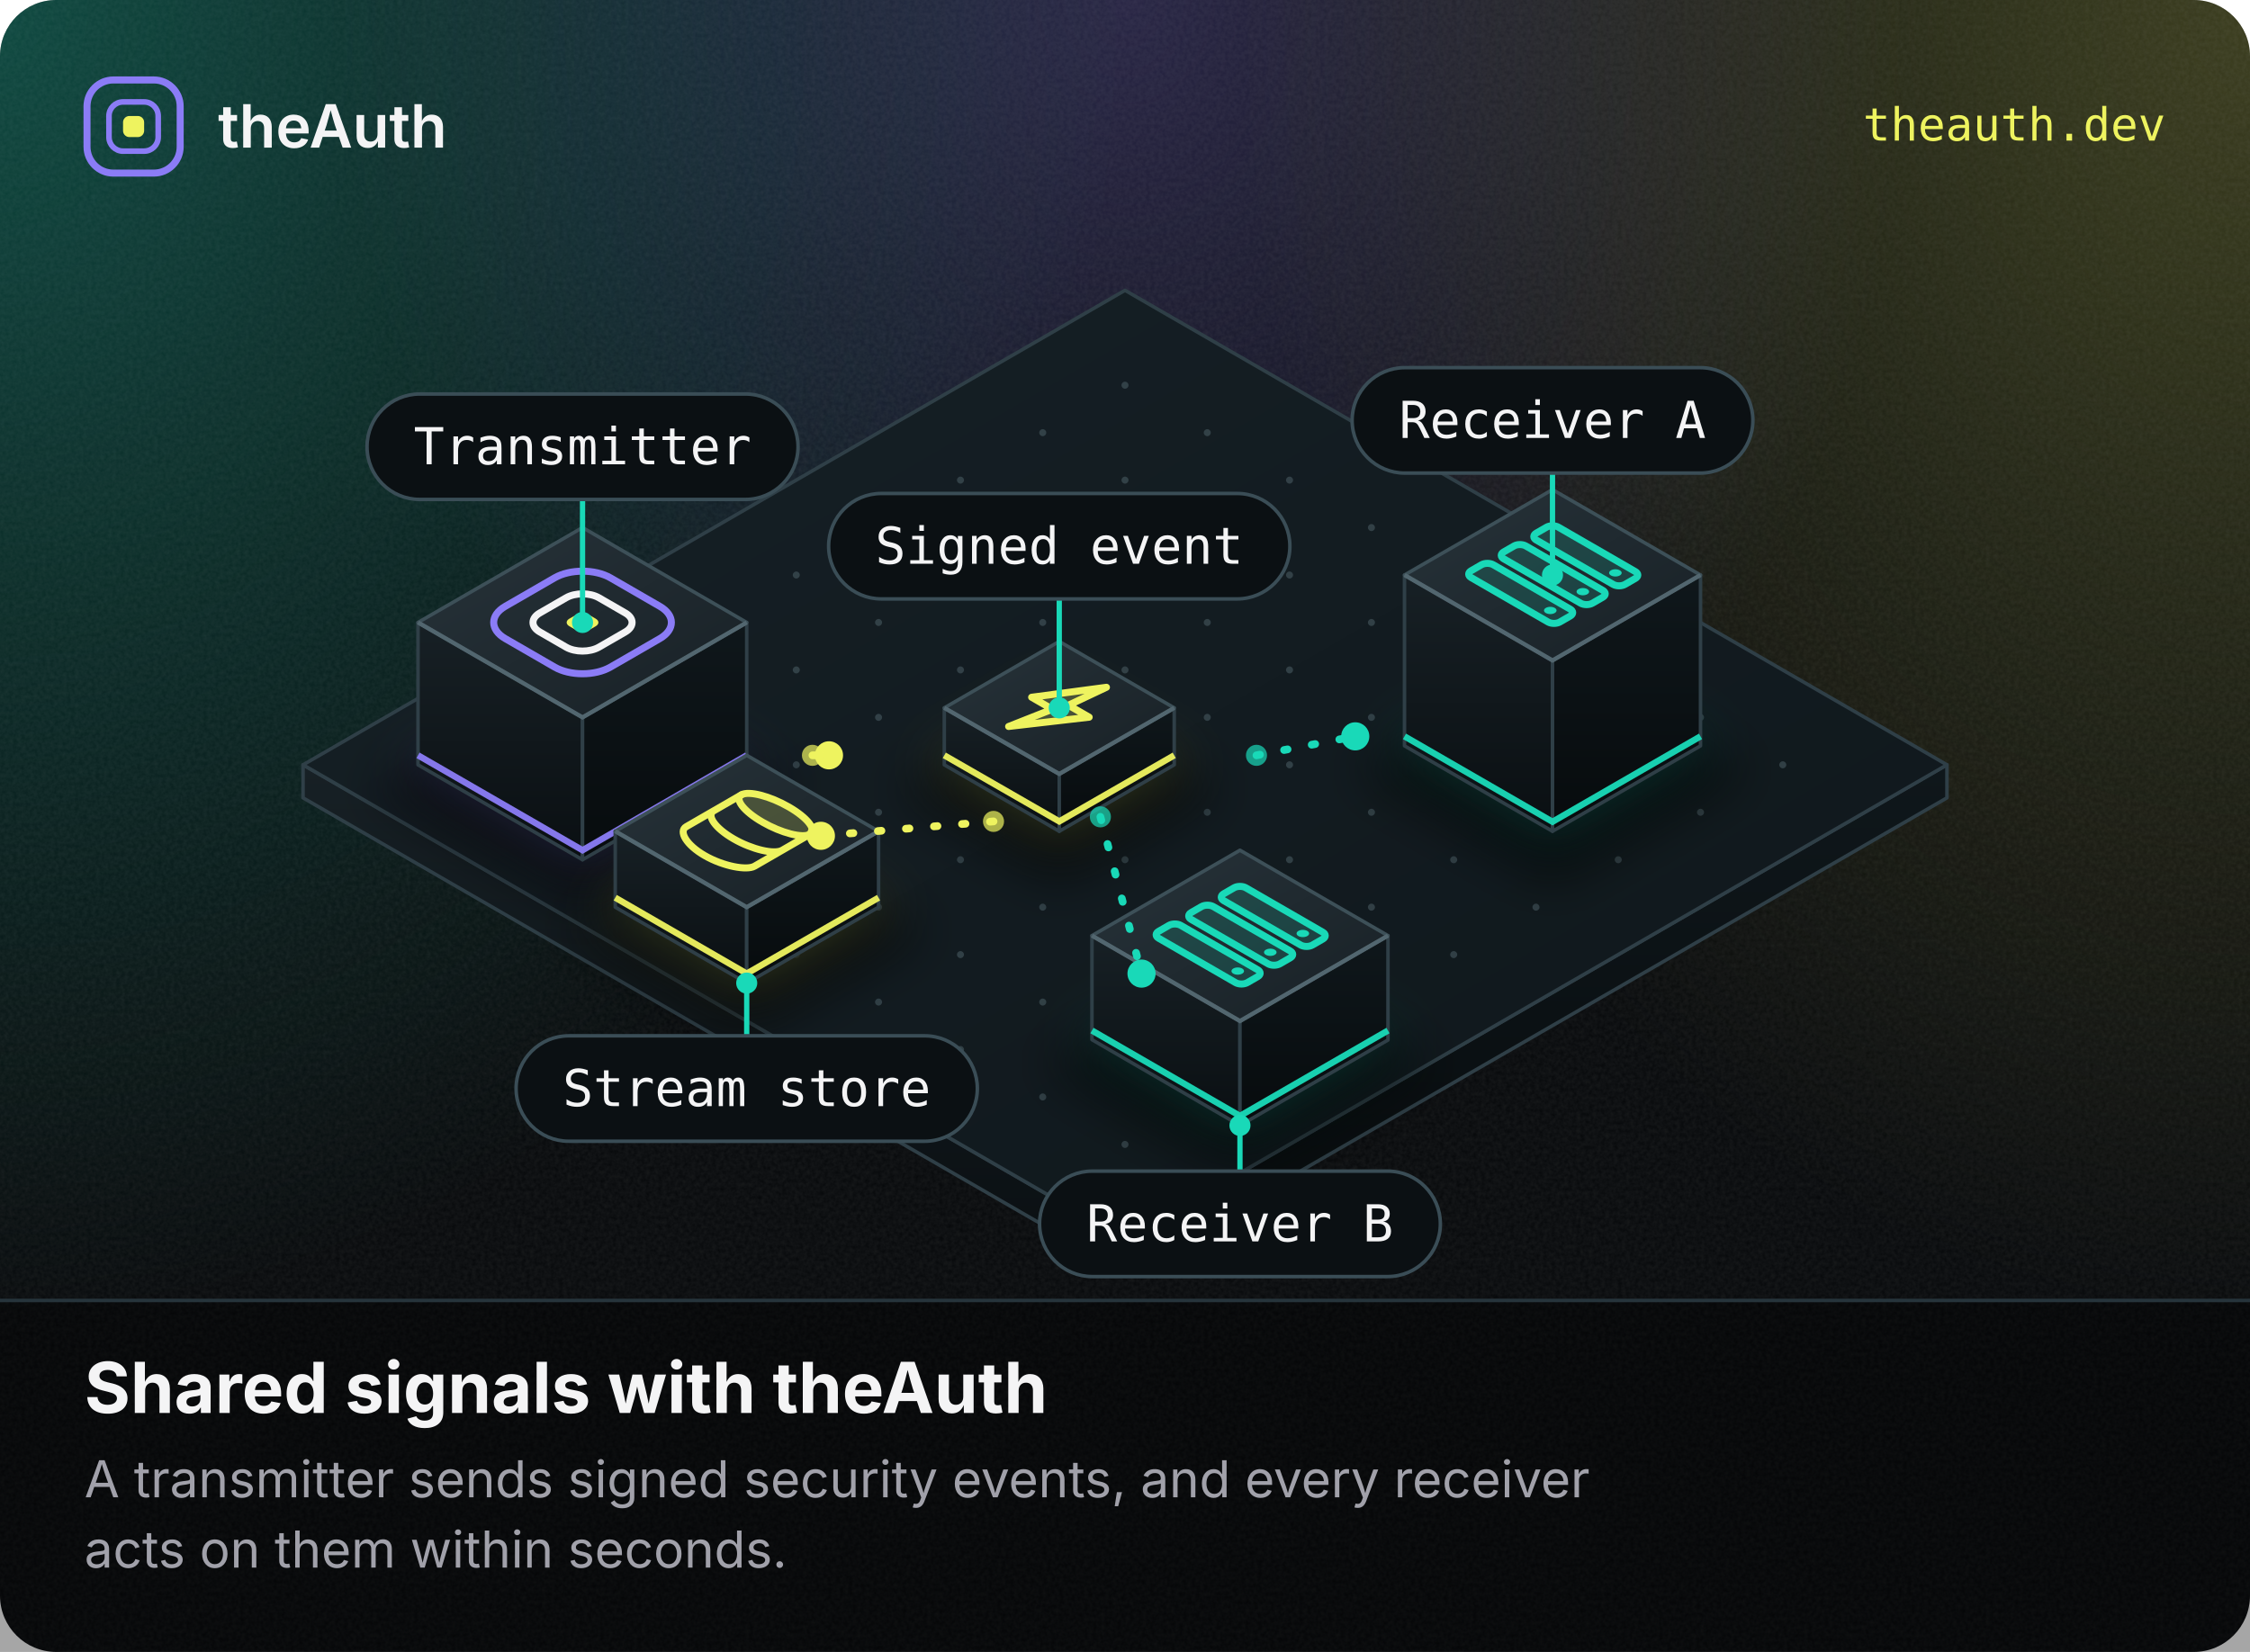
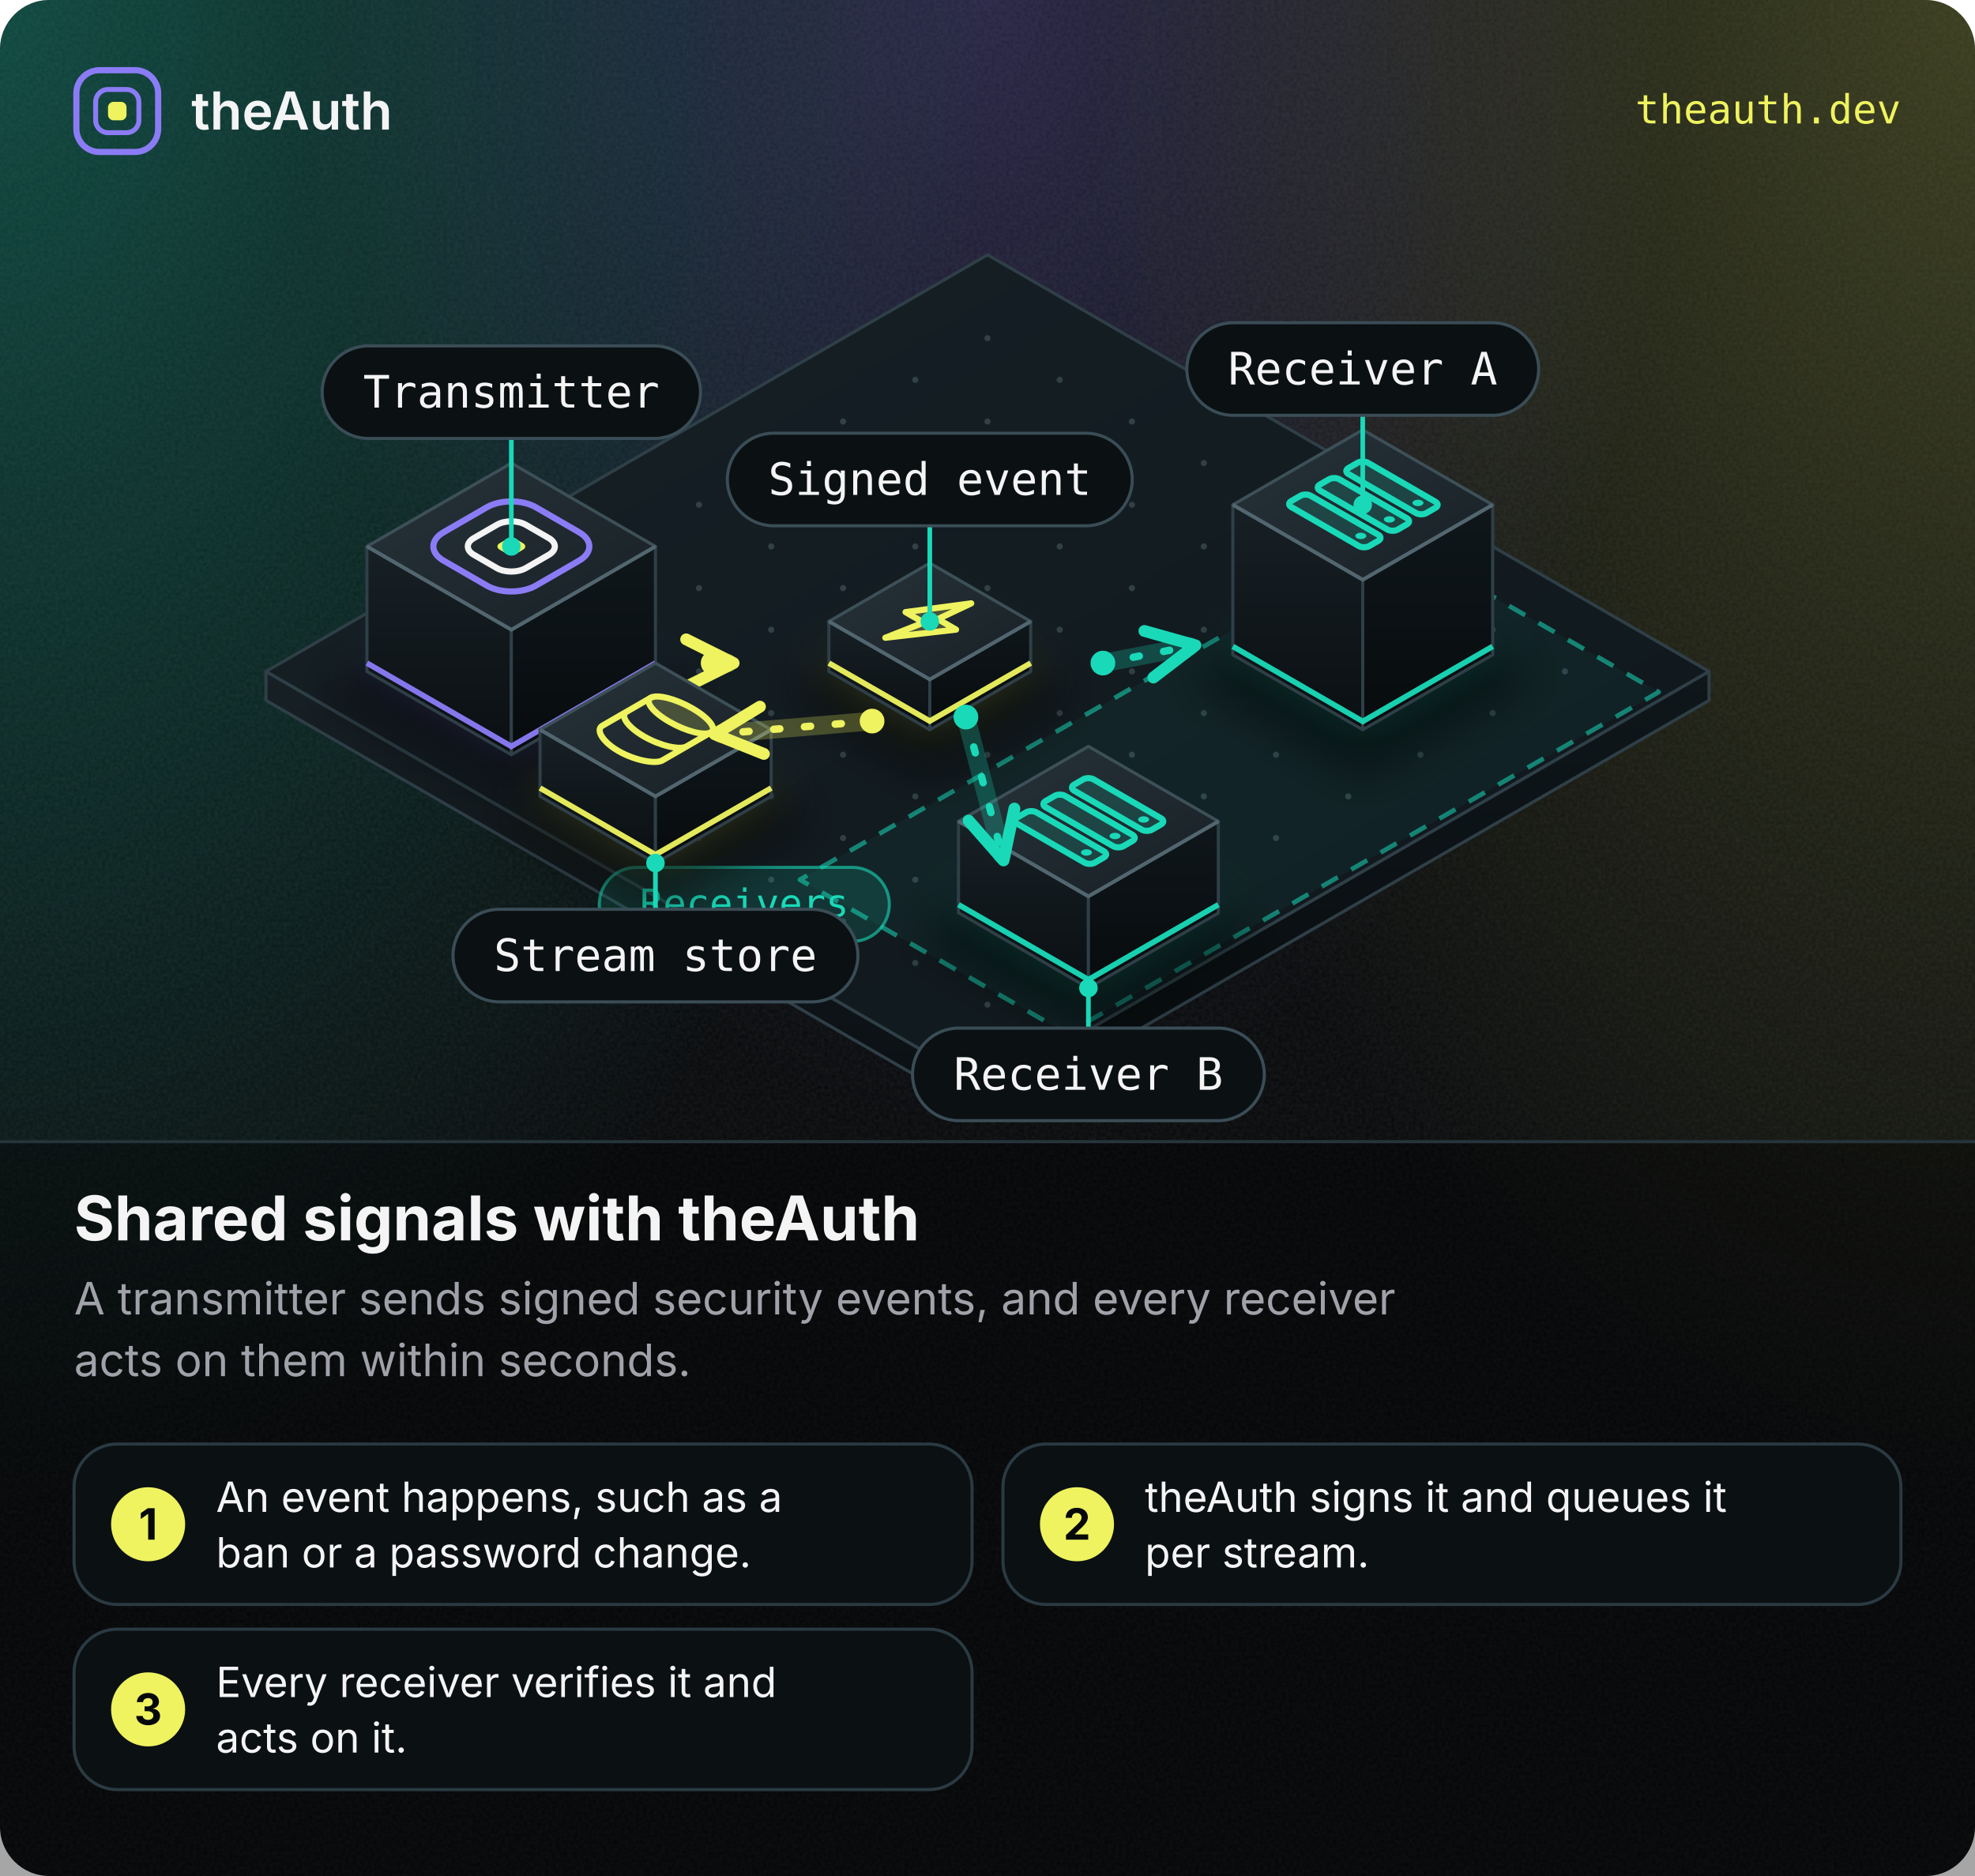
- <svg xmlns="http://www.w3.org/2000/svg" viewBox="0 0 640 470" preserveAspectRatio="xMidYMid meet" role="img" aria-labelledby="t d" font-family="Inter,ui-sans-serif,system-ui,-apple-system,Segoe UI,Roboto,sans-serif">
+ <svg xmlns="http://www.w3.org/2000/svg" viewBox="0 0 640 608" preserveAspectRatio="xMidYMid meet" role="img" aria-labelledby="t d" font-family="Inter,ui-sans-serif,system-ui,-apple-system,Segoe UI,Roboto,sans-serif">
  <defs>
-     <radialGradient id="g1" cx="0" cy="0" r="1" gradientUnits="userSpaceOnUse" gradientTransform="translate(0 0) scale(320 376)">
+     <radialGradient id="g1" cx="0" cy="0" r="1" gradientUnits="userSpaceOnUse" gradientTransform="translate(0 0) scale(320 486.4)">
      <stop stop-color="#19d9b8" stop-opacity=".30" />
      <stop offset="1" stop-color="#19d9b8" stop-opacity="0" />
    </radialGradient>
-     <radialGradient id="g2" cx="0" cy="0" r="1" gradientUnits="userSpaceOnUse" gradientTransform="translate(320 0) scale(224 282)">
+     <radialGradient id="g2" cx="0" cy="0" r="1" gradientUnits="userSpaceOnUse" gradientTransform="translate(320 0) scale(224 364.8)">
      <stop stop-color="#8b7cf6" stop-opacity=".24" />
      <stop offset="1" stop-color="#8b7cf6" stop-opacity="0" />
    </radialGradient>
-     <radialGradient id="g3" cx="0" cy="0" r="1" gradientUnits="userSpaceOnUse" gradientTransform="translate(640 0) scale(288 376)">
+     <radialGradient id="g3" cx="0" cy="0" r="1" gradientUnits="userSpaceOnUse" gradientTransform="translate(640 0) scale(288 486.4)">
      <stop stop-color="#eef35f" stop-opacity=".22" />
      <stop offset="1" stop-color="#eef35f" stop-opacity="0" />
    </radialGradient>
    <linearGradient id="tf" x1="0" y1="0" x2="1" y2="1">
      <stop stop-color="#27333a" />
      <stop offset="1" stop-color="#182025" />
    </linearGradient>
    <linearGradient id="lf" x1="0" y1="0" x2="0" y2="1">
      <stop stop-color="#172025" />
      <stop offset="1" stop-color="#0a0f12" />
    </linearGradient>
    <linearGradient id="rf" x1="0" y1="0" x2="0" y2="1">
      <stop stop-color="#0f171b" />
      <stop offset="1" stop-color="#070b0d" />
    </linearGradient>
    <linearGradient id="pf" x1="0" y1="0" x2="1" y2="1">
      <stop stop-color="#162026" />
      <stop offset="1" stop-color="#0f171b" />
    </linearGradient>
+     <marker id="mt" viewBox="0 0 10 10" refX="8" refY="5" markerWidth="8" markerHeight="8" orient="auto-start-reverse">
+       <path d="M1 1L9 5L1 9" fill="none" stroke="#19d9b8" stroke-width="2" stroke-linecap="round" stroke-linejoin="round" />
+     </marker>
+     <marker id="ml" viewBox="0 0 10 10" refX="8" refY="5" markerWidth="8" markerHeight="8" orient="auto-start-reverse">
+       <path d="M1 1L9 5L1 9" fill="none" stroke="#eef35f" stroke-width="2" stroke-linecap="round" stroke-linejoin="round" />
+     </marker>
+     <marker id="mp" viewBox="0 0 10 10" refX="8" refY="5" markerWidth="8" markerHeight="8" orient="auto-start-reverse">
+       <path d="M1 1L9 5L1 9" fill="none" stroke="#8b7cf6" stroke-width="2" stroke-linecap="round" stroke-linejoin="round" />
+     </marker>
+     <marker id="mr" viewBox="0 0 10 10" refX="8" refY="5" markerWidth="8" markerHeight="8" orient="auto-start-reverse">
+       <path d="M1 1L9 5L1 9" fill="none" stroke="#f87171" stroke-width="2" stroke-linecap="round" stroke-linejoin="round" />
+     </marker>
+     <style>.flow{animation:flow 1.8s linear infinite}@keyframes flow{to{stroke-dashoffset:-20}}@media (prefers-reduced-motion:reduce){.flow{animation:none}}</style>
    <filter id="bl" x="-30%" y="-30%" width="160%" height="160%">
      <feGaussianBlur stdDeviation="7" />
    </filter>
    <filter id="n" x="0" y="0" width="100%" height="100%">
      <feTurbulence type="fractalNoise" baseFrequency=".85" numOctaves="2" seed="11" stitchTiles="stitch" />
      <feColorMatrix values="0 0 0 0 1  0 0 0 0 1  0 0 0 0 1  0 0 0 .7 0" />
    </filter>
  </defs>
-   <rect width="640" height="470" rx="16" fill="#06080a" />
-   <rect width="640" height="470" rx="16" fill="url(#g1)" />
-   <rect width="640" height="470" rx="16" fill="url(#g2)" />
-   <rect width="640" height="470" rx="16" fill="url(#g3)" />
-   <rect width="640" height="470" rx="16" filter="url(#n)" opacity=".10" />
+   <rect width="640" height="608" rx="16" fill="#06080a" />
+   <rect width="640" height="608" rx="16" fill="url(#g1)" />
+   <rect width="640" height="608" rx="16" fill="url(#g2)" />
+   <rect width="640" height="608" rx="16" fill="url(#g3)" />
+   <rect width="640" height="608" rx="16" filter="url(#n)" opacity=".10" />
  <polygon points="86.2,227 320,362 320,352.6 86.2,217.6" fill="url(#lf)" stroke="#2f3f47" stroke-width="1" stroke-linejoin="round" />
  <polygon points="553.8,227 320,362 320,352.6 553.8,217.6" fill="url(#rf)" stroke="#2f3f47" stroke-width="1" stroke-linejoin="round" />
  <polygon points="320,82.6 553.8,217.6 320,352.6 86.2,217.6" fill="url(#pf)" stroke="#2f3f47" stroke-width="1" stroke-linejoin="round" />
  <circle cx="320" cy="109.6" r="1" fill="#46585f" opacity=".6" />
  <circle cx="296.6" cy="123.1" r="1" fill="#46585f" opacity=".6" />
  <circle cx="273.2" cy="136.6" r="1" fill="#46585f" opacity=".6" />
  <circle cx="249.9" cy="150.1" r="1" fill="#46585f" opacity=".6" />
  <circle cx="226.5" cy="163.6" r="1" fill="#46585f" opacity=".6" />
  <circle cx="203.1" cy="177.1" r="1" fill="#46585f" opacity=".6" />
  <circle cx="179.7" cy="190.6" r="1" fill="#46585f" opacity=".6" />
  <circle cx="156.3" cy="204.1" r="1" fill="#46585f" opacity=".6" />
  <circle cx="132.9" cy="217.6" r="1" fill="#46585f" opacity=".6" />
  <circle cx="343.4" cy="123.1" r="1" fill="#46585f" opacity=".6" />
  <circle cx="320" cy="136.6" r="1" fill="#46585f" opacity=".6" />
  <circle cx="296.6" cy="150.1" r="1" fill="#46585f" opacity=".6" />
  <circle cx="273.2" cy="163.6" r="1" fill="#46585f" opacity=".6" />
  <circle cx="249.9" cy="177.1" r="1" fill="#46585f" opacity=".6" />
  <circle cx="226.5" cy="190.6" r="1" fill="#46585f" opacity=".6" />
  <circle cx="203.1" cy="204.1" r="1" fill="#46585f" opacity=".6" />
  <circle cx="179.7" cy="217.6" r="1" fill="#46585f" opacity=".6" />
  <circle cx="156.3" cy="231.1" r="1" fill="#46585f" opacity=".6" />
  <circle cx="366.8" cy="136.6" r="1" fill="#46585f" opacity=".6" />
  <circle cx="343.4" cy="150.1" r="1" fill="#46585f" opacity=".6" />
  <circle cx="320" cy="163.6" r="1" fill="#46585f" opacity=".6" />
  <circle cx="296.6" cy="177.1" r="1" fill="#46585f" opacity=".6" />
  <circle cx="273.2" cy="190.6" r="1" fill="#46585f" opacity=".6" />
  <circle cx="249.9" cy="204.1" r="1" fill="#46585f" opacity=".6" />
  <circle cx="226.5" cy="217.6" r="1" fill="#46585f" opacity=".6" />
  <circle cx="203.1" cy="231.1" r="1" fill="#46585f" opacity=".6" />
  <circle cx="179.7" cy="244.6" r="1" fill="#46585f" opacity=".6" />
  <circle cx="390.1" cy="150.1" r="1" fill="#46585f" opacity=".6" />
  <circle cx="366.8" cy="163.6" r="1" fill="#46585f" opacity=".6" />
  <circle cx="343.4" cy="177.1" r="1" fill="#46585f" opacity=".6" />
  <circle cx="320" cy="190.6" r="1" fill="#46585f" opacity=".6" />
  <circle cx="296.6" cy="204.1" r="1" fill="#46585f" opacity=".6" />
  <circle cx="273.2" cy="217.6" r="1" fill="#46585f" opacity=".6" />
  <circle cx="249.9" cy="231.1" r="1" fill="#46585f" opacity=".6" />
  <circle cx="226.5" cy="244.6" r="1" fill="#46585f" opacity=".6" />
  <circle cx="203.1" cy="258.1" r="1" fill="#46585f" opacity=".6" />
  <circle cx="413.5" cy="163.6" r="1" fill="#46585f" opacity=".6" />
  <circle cx="390.1" cy="177.1" r="1" fill="#46585f" opacity=".6" />
  <circle cx="366.8" cy="190.6" r="1" fill="#46585f" opacity=".6" />
  <circle cx="343.4" cy="204.1" r="1" fill="#46585f" opacity=".6" />
  <circle cx="320" cy="217.6" r="1" fill="#46585f" opacity=".6" />
  <circle cx="296.6" cy="231.1" r="1" fill="#46585f" opacity=".6" />
  <circle cx="273.2" cy="244.6" r="1" fill="#46585f" opacity=".6" />
  <circle cx="249.9" cy="258.1" r="1" fill="#46585f" opacity=".6" />
  <circle cx="226.5" cy="271.6" r="1" fill="#46585f" opacity=".6" />
  <circle cx="436.9" cy="177.1" r="1" fill="#46585f" opacity=".6" />
  <circle cx="413.5" cy="190.6" r="1" fill="#46585f" opacity=".6" />
  <circle cx="390.1" cy="204.1" r="1" fill="#46585f" opacity=".6" />
  <circle cx="366.8" cy="217.6" r="1" fill="#46585f" opacity=".6" />
  <circle cx="343.4" cy="231.1" r="1" fill="#46585f" opacity=".6" />
  <circle cx="320" cy="244.6" r="1" fill="#46585f" opacity=".6" />
  <circle cx="296.6" cy="258.1" r="1" fill="#46585f" opacity=".6" />
  <circle cx="273.2" cy="271.6" r="1" fill="#46585f" opacity=".6" />
  <circle cx="249.9" cy="285.1" r="1" fill="#46585f" opacity=".6" />
  <circle cx="460.3" cy="190.6" r="1" fill="#46585f" opacity=".6" />
  <circle cx="436.9" cy="204.1" r="1" fill="#46585f" opacity=".6" />
  <circle cx="413.5" cy="217.6" r="1" fill="#46585f" opacity=".6" />
  <circle cx="390.1" cy="231.1" r="1" fill="#46585f" opacity=".6" />
  <circle cx="366.8" cy="244.6" r="1" fill="#46585f" opacity=".6" />
  <circle cx="343.4" cy="258.1" r="1" fill="#46585f" opacity=".6" />
  <circle cx="320" cy="271.6" r="1" fill="#46585f" opacity=".6" />
  <circle cx="296.6" cy="285.1" r="1" fill="#46585f" opacity=".6" />
  <circle cx="273.2" cy="298.6" r="1" fill="#46585f" opacity=".6" />
  <circle cx="483.7" cy="204.1" r="1" fill="#46585f" opacity=".6" />
  <circle cx="460.3" cy="217.6" r="1" fill="#46585f" opacity=".6" />
  <circle cx="436.9" cy="231.1" r="1" fill="#46585f" opacity=".6" />
  <circle cx="413.5" cy="244.6" r="1" fill="#46585f" opacity=".6" />
  <circle cx="390.1" cy="258.1" r="1" fill="#46585f" opacity=".6" />
  <circle cx="366.8" cy="271.6" r="1" fill="#46585f" opacity=".6" />
  <circle cx="343.4" cy="285.1" r="1" fill="#46585f" opacity=".6" />
  <circle cx="320" cy="298.6" r="1" fill="#46585f" opacity=".6" />
  <circle cx="296.6" cy="312.1" r="1" fill="#46585f" opacity=".6" />
  <circle cx="507.1" cy="217.6" r="1" fill="#46585f" opacity=".6" />
  <circle cx="483.7" cy="231.1" r="1" fill="#46585f" opacity=".6" />
  <circle cx="460.3" cy="244.6" r="1" fill="#46585f" opacity=".6" />
  <circle cx="436.9" cy="258.1" r="1" fill="#46585f" opacity=".6" />
  <circle cx="413.5" cy="271.6" r="1" fill="#46585f" opacity=".6" />
  <circle cx="390.1" cy="285.1" r="1" fill="#46585f" opacity=".6" />
  <circle cx="366.8" cy="298.6" r="1" fill="#46585f" opacity=".6" />
  <circle cx="343.4" cy="312.1" r="1" fill="#46585f" opacity=".6" />
  <circle cx="320" cy="325.6" r="1" fill="#46585f" opacity=".6" />
+   <polygon points="450.9,174.4 537.5,224.3 345.7,335 259.2,285.1" fill="#19d9b8" fill-opacity=".05" stroke="#19d9b8" stroke-opacity=".55" stroke-width="1.5" stroke-dasharray="6 5" stroke-linejoin="round" />
+   <rect x="194.2" y="281.1" width="94" height="24" rx="12" fill="#19d9b8" fill-opacity=".14" stroke="#19d9b8" stroke-opacity=".6" />
+   <text x="241.2" y="297.1" text-anchor="middle" font-size="12.5" fill="#19d9b8" font-family="ui-monospace,JetBrains Mono,Menlo,Consolas,monospace">Receivers</text>
  <polygon points="165.7,189.7 225.5,224.3 165.7,258.9 105.8,224.3" fill="#000" opacity=".6" filter="url(#bl)" />
  <polygon points="165.7,187.9 217.1,217.6 165.7,247.3 114.2,217.6" fill="#8b7cf6" opacity=".16" filter="url(#bl)" />
  <polygon points="118.9,217.6 165.7,244.6 165.7,204.1 118.9,177.1" fill="url(#lf)" stroke="#2f3f47" stroke-width="1" stroke-linejoin="round" />
  <polygon points="212.4,217.6 165.7,244.6 165.7,204.1 212.4,177.1" fill="url(#rf)" stroke="#2f3f47" stroke-width="1" stroke-linejoin="round" />
  <polygon points="165.7,150.1 212.4,177.1 165.7,204.1 118.9,177.1" fill="url(#tf)" stroke="#3d5058" stroke-width="1" stroke-linejoin="round" />
  <polyline points="118.9,177.1 165.7,204.1 212.4,177.1" fill="none" stroke="#52666f" stroke-width="1.2" />
  <polyline points="118.9,214.9 165.7,241.9 212.4,214.9" fill="none" stroke="#8b7cf6" stroke-width="1.8" opacity=".95" />
  <g transform="matrix(46.764 27 -46.764 27 165.7 150.1)" fill="none" stroke-width="2" stroke-linecap="round" stroke-linejoin="round" style="vector-effect:non-scaling-stroke">
    <rect vector-effect="non-scaling-stroke" x=".18" y=".18" width=".64" height=".64" rx=".17" fill="none" stroke="#8b7cf6" />
    <rect vector-effect="non-scaling-stroke" x=".32" y=".32" width=".36" height=".36" rx=".1" fill="none" stroke="#f4f4f5" />
    <rect vector-effect="non-scaling-stroke" x=".44" y=".44" width=".12" height=".12" rx=".04" fill="#eef35f" stroke="none" />
  </g>
  <polygon points="301.3,197.8 347.1,224.3 301.3,250.8 255.5,224.3" fill="#000" opacity=".6" filter="url(#bl)" />
  <polygon points="301.3,196 338.7,217.6 301.3,239.2 263.9,217.6" fill="#eef35f" opacity=".16" filter="url(#bl)" />
  <polygon points="268.6,217.6 301.3,236.5 301.3,220.2 268.6,201.4" fill="url(#lf)" stroke="#2f3f47" stroke-width="1" stroke-linejoin="round" />
  <polygon points="334,217.6 301.3,236.5 301.3,220.2 334,201.4" fill="url(#rf)" stroke="#2f3f47" stroke-width="1" stroke-linejoin="round" />
  <polygon points="301.3,182.5 334,201.4 301.3,220.2 268.6,201.4" fill="url(#tf)" stroke="#3d5058" stroke-width="1" stroke-linejoin="round" />
  <polyline points="268.6,201.4 301.3,220.2 334,201.4" fill="none" stroke="#52666f" stroke-width="1.2" />
  <polyline points="268.6,214.9 301.3,233.7 334,214.9" fill="none" stroke="#eef35f" stroke-width="1.8" opacity=".95" />
  <g transform="matrix(32.735 18.9 -32.735 18.9 301.3 182.5)" fill="none" stroke-width="2" stroke-linecap="round" stroke-linejoin="round" style="vector-effect:non-scaling-stroke">
    <path vector-effect="non-scaling-stroke" d="M.55 .14L.3 .54H.48L.42 .86L.7 .44H.52Z" fill="#eef35f" fill-opacity=".2" stroke="#eef35f" />
  </g>
  <polygon points="441.6,187 496.8,218.9 441.6,250.8 386.4,218.9" fill="#000" opacity=".6" filter="url(#bl)" />
  <polygon points="441.6,185.2 488.4,212.2 441.6,239.2 394.8,212.2" fill="#19d9b8" opacity=".16" filter="url(#bl)" />
  <polygon points="399.5,212.2 441.6,236.5 441.6,187.9 399.5,163.6" fill="url(#lf)" stroke="#2f3f47" stroke-width="1" stroke-linejoin="round" />
  <polygon points="483.7,212.2 441.6,236.5 441.6,187.9 483.7,163.6" fill="url(#rf)" stroke="#2f3f47" stroke-width="1" stroke-linejoin="round" />
  <polygon points="441.6,139.3 483.7,163.6 441.6,187.9 399.5,163.6" fill="url(#tf)" stroke="#3d5058" stroke-width="1" stroke-linejoin="round" />
  <polyline points="399.5,163.6 441.6,187.9 483.7,163.6" fill="none" stroke="#52666f" stroke-width="1.2" />
  <polyline points="399.5,209.5 441.6,233.8 483.7,209.5" fill="none" stroke="#19d9b8" stroke-width="1.8" opacity=".95" />
  <g transform="matrix(42.088 24.3 -42.088 24.3 441.6 139.3)" fill="none" stroke-width="2" stroke-linecap="round" stroke-linejoin="round" style="vector-effect:non-scaling-stroke">
    <rect vector-effect="non-scaling-stroke" x=".2" y="0.2" width=".6" height=".15" rx=".04" fill="#19d9b8" fill-opacity=".16" stroke="#19d9b8" />
    <circle vector-effect="non-scaling-stroke" cx=".7" cy="0.275" r=".03" fill="#19d9b8" stroke="none" />
    <rect vector-effect="non-scaling-stroke" x=".2" y="0.42" width=".6" height=".15" rx=".04" fill="#19d9b8" fill-opacity=".16" stroke="#19d9b8" />
    <circle vector-effect="non-scaling-stroke" cx=".7" cy="0.495" r=".03" fill="#19d9b8" stroke="none" />
    <rect vector-effect="non-scaling-stroke" x=".2" y="0.64" width=".6" height=".15" rx=".04" fill="#19d9b8" fill-opacity=".16" stroke="#19d9b8" />
    <circle vector-effect="non-scaling-stroke" cx=".7" cy="0.715" r=".03" fill="#19d9b8" stroke="none" />
  </g>
  <polygon points="352.7,270.7 407.9,302.6 352.7,334.5 297.6,302.6" fill="#000" opacity=".6" filter="url(#bl)" />
  <polygon points="352.7,268.9 399.5,295.9 352.7,322.8 306,295.8" fill="#19d9b8" opacity=".16" filter="url(#bl)" />
  <polygon points="310.6,295.8 352.7,320.2 352.7,290.5 310.6,266.2" fill="url(#lf)" stroke="#2f3f47" stroke-width="1" stroke-linejoin="round" />
  <polygon points="394.8,295.9 352.7,320.2 352.7,290.5 394.8,266.2" fill="url(#rf)" stroke="#2f3f47" stroke-width="1" stroke-linejoin="round" />
  <polygon points="352.7,241.9 394.8,266.2 352.7,290.5 310.6,266.2" fill="url(#tf)" stroke="#3d5058" stroke-width="1" stroke-linejoin="round" />
  <polyline points="310.6,266.2 352.7,290.5 394.8,266.2" fill="none" stroke="#52666f" stroke-width="1.2" />
  <polyline points="310.6,293.2 352.7,317.5 394.8,293.2" fill="none" stroke="#19d9b8" stroke-width="1.8" opacity=".95" />
  <g transform="matrix(42.088 24.3 -42.088 24.3 352.7 241.9)" fill="none" stroke-width="2" stroke-linecap="round" stroke-linejoin="round" style="vector-effect:non-scaling-stroke">
    <rect vector-effect="non-scaling-stroke" x=".2" y="0.2" width=".6" height=".15" rx=".04" fill="#19d9b8" fill-opacity=".16" stroke="#19d9b8" />
    <circle vector-effect="non-scaling-stroke" cx=".7" cy="0.275" r=".03" fill="#19d9b8" stroke="none" />
    <rect vector-effect="non-scaling-stroke" x=".2" y="0.42" width=".6" height=".15" rx=".04" fill="#19d9b8" fill-opacity=".16" stroke="#19d9b8" />
    <circle vector-effect="non-scaling-stroke" cx=".7" cy="0.495" r=".03" fill="#19d9b8" stroke="none" />
    <rect vector-effect="non-scaling-stroke" x=".2" y="0.64" width=".6" height=".15" rx=".04" fill="#19d9b8" fill-opacity=".16" stroke="#19d9b8" />
    <circle vector-effect="non-scaling-stroke" cx=".7" cy="0.715" r=".03" fill="#19d9b8" stroke="none" />
  </g>
-   <polyline points="231.1,214.9 235.8,214.9" fill="none" stroke="#eef35f" stroke-width="2.2" stroke-dasharray="1 7" stroke-linecap="round" stroke-linejoin="round" />
-   <circle cx="235.8" cy="214.9" r="4" fill="#eef35f" />
-   <circle cx="231.1" cy="214.9" r="3" fill="#eef35f" opacity=".7" />
-   <polyline points="357.4,214.9 385.5,209.5" fill="none" stroke="#19d9b8" stroke-width="2.2" stroke-dasharray="1 7" stroke-linecap="round" stroke-linejoin="round" />
-   <circle cx="385.5" cy="209.5" r="4" fill="#19d9b8" />
-   <circle cx="357.4" cy="214.9" r="3" fill="#19d9b8" opacity=".7" />
-   <polyline points="313,232.4 324.7,277" fill="none" stroke="#19d9b8" stroke-width="2.2" stroke-dasharray="1 7" stroke-linecap="round" stroke-linejoin="round" />
-   <circle cx="324.7" cy="277" r="4" fill="#19d9b8" />
-   <circle cx="313" cy="232.4" r="3" fill="#19d9b8" opacity=".7" />
+   <polyline points="231.1,214.9 235.8,214.9" fill="none" stroke="#eef35f" stroke-opacity=".25" stroke-width="6" stroke-linecap="round" stroke-linejoin="round" />
+   <polyline class="flow" points="231.1,214.9 235.8,214.9" fill="none" stroke="#eef35f" stroke-width="2.4" stroke-dasharray="2 8" stroke-linecap="round" stroke-linejoin="round" marker-end="url(#ml)" />
+   <circle cx="231.1" cy="214.9" r="4" fill="#eef35f" />
+   <polyline points="357.4,214.9 385.5,209.5" fill="none" stroke="#19d9b8" stroke-opacity=".25" stroke-width="6" stroke-linecap="round" stroke-linejoin="round" />
+   <polyline class="flow" points="357.4,214.9 385.5,209.5" fill="none" stroke="#19d9b8" stroke-width="2.4" stroke-dasharray="2 8" stroke-linecap="round" stroke-linejoin="round" marker-end="url(#mt)" />
+   <circle cx="357.4" cy="214.9" r="4" fill="#19d9b8" />
+   <polyline points="313,232.4 324.7,277" fill="none" stroke="#19d9b8" stroke-opacity=".25" stroke-width="6" stroke-linecap="round" stroke-linejoin="round" />
+   <polyline class="flow" points="313,232.4 324.7,277" fill="none" stroke="#19d9b8" stroke-width="2.4" stroke-dasharray="2 8" stroke-linecap="round" stroke-linejoin="round" marker-end="url(#mt)" />
+   <circle cx="313" cy="232.4" r="4" fill="#19d9b8" />
  <polygon points="212.4,235.6 262.9,264.8 212.4,294 161.9,264.8" fill="#000" opacity=".6" filter="url(#bl)" />
  <polygon points="212.4,233.8 254.5,258.1 212.4,282.3 170.4,258.1" fill="#eef35f" opacity=".16" filter="url(#bl)" />
  <polygon points="175,258.1 212.4,279.7 212.4,258.1 175,236.5" fill="url(#lf)" stroke="#2f3f47" stroke-width="1" stroke-linejoin="round" />
  <polygon points="249.9,258.1 212.4,279.7 212.4,258.1 249.9,236.5" fill="url(#rf)" stroke="#2f3f47" stroke-width="1" stroke-linejoin="round" />
  <polygon points="212.4,214.9 249.9,236.5 212.4,258.1 175,236.5" fill="url(#tf)" stroke="#3d5058" stroke-width="1" stroke-linejoin="round" />
  <polyline points="175,236.5 212.4,258.1 249.9,236.5" fill="none" stroke="#52666f" stroke-width="1.2" />
  <polyline points="175,255.4 212.4,277 249.9,255.4" fill="none" stroke="#eef35f" stroke-width="1.8" opacity=".95" />
  <g transform="matrix(37.411 21.6 -37.411 21.6 212.4 214.9)" fill="none" stroke-width="2" stroke-linecap="round" stroke-linejoin="round" style="vector-effect:non-scaling-stroke">
    <ellipse vector-effect="non-scaling-stroke" cx=".5" cy=".28" rx=".26" ry=".1" fill="#eef35f" fill-opacity=".2" stroke="#eef35f" />
    <path vector-effect="non-scaling-stroke" d="M.24 .28V.7C.24 .76 .36 .82 .5 .82S.76 .76 .76 .7V.28M.24 .49C.24 .55 .36 .6 .5 .6S.76 .55 .76 .49" stroke="#eef35f" />
  </g>
-   <polyline points="282.6,233.7 233.5,237.8" fill="none" stroke="#eef35f" stroke-width="2.2" stroke-dasharray="1 7" stroke-linecap="round" stroke-linejoin="round" />
-   <circle cx="233.5" cy="237.8" r="4" fill="#eef35f" />
-   <circle cx="282.6" cy="233.7" r="3" fill="#eef35f" opacity=".7" />
+   <polyline points="282.6,233.7 233.5,237.8" fill="none" stroke="#eef35f" stroke-opacity=".25" stroke-width="6" stroke-linecap="round" stroke-linejoin="round" />
+   <polyline class="flow" points="282.6,233.7 233.5,237.8" fill="none" stroke="#eef35f" stroke-width="2.4" stroke-dasharray="2 8" stroke-linecap="round" stroke-linejoin="round" marker-end="url(#ml)" />
+   <circle cx="282.6" cy="233.7" r="4" fill="#eef35f" />
  <line x1="165.7" y1="142.1" x2="165.7" y2="177.1" stroke="#19d9b8" stroke-width="1.5" />
  <circle cx="165.7" cy="177.1" r="3" fill="#19d9b8" />
  <rect x="104.4" y="112.1" width="122.6" height="30" rx="15" fill="#0b1013" stroke="#3a4d56" />
  <text x="165.7" y="132.1" text-anchor="middle" font-size="14.5" fill="#f4f4f5" font-family="ui-monospace,JetBrains Mono,Menlo,Consolas,monospace">Transmitter</text>
  <line x1="301.3" y1="170.4" x2="301.3" y2="201.4" stroke="#19d9b8" stroke-width="1.5" />
  <circle cx="301.3" cy="201.4" r="3" fill="#19d9b8" />
  <rect x="235.7" y="140.4" width="131.2" height="30" rx="15" fill="#0b1013" stroke="#3a4d56" />
  <text x="301.3" y="160.4" text-anchor="middle" font-size="14.5" fill="#f4f4f5" font-family="ui-monospace,JetBrains Mono,Menlo,Consolas,monospace">Signed event</text>
  <line x1="441.6" y1="134.6" x2="441.6" y2="163.6" stroke="#19d9b8" stroke-width="1.5" />
  <circle cx="441.6" cy="163.6" r="3" fill="#19d9b8" />
  <rect x="384.6" y="104.6" width="114" height="30" rx="15" fill="#0b1013" stroke="#3a4d56" />
  <text x="441.6" y="124.6" text-anchor="middle" font-size="14.5" fill="#f4f4f5" font-family="ui-monospace,JetBrains Mono,Menlo,Consolas,monospace">Receiver A</text>
  <line x1="352.7" y1="320.2" x2="352.7" y2="333.2" stroke="#19d9b8" stroke-width="1.5" />
  <circle cx="352.7" cy="320.2" r="3" fill="#19d9b8" />
  <rect x="295.7" y="333.2" width="114" height="30" rx="15" fill="#0b1013" stroke="#3a4d56" />
  <text x="352.7" y="353.2" text-anchor="middle" font-size="14.5" fill="#f4f4f5" font-family="ui-monospace,JetBrains Mono,Menlo,Consolas,monospace">Receiver B</text>
  <line x1="212.4" y1="279.7" x2="212.4" y2="294.7" stroke="#19d9b8" stroke-width="1.5" />
  <circle cx="212.4" cy="279.7" r="3" fill="#19d9b8" />
  <rect x="146.8" y="294.7" width="131.2" height="30" rx="15" fill="#0b1013" stroke="#3a4d56" />
  <text x="212.4" y="314.7" text-anchor="middle" font-size="14.5" fill="#f4f4f5" font-family="ui-monospace,JetBrains Mono,Menlo,Consolas,monospace">Stream store</text>
  <g transform="translate(24 22)">
    <rect x=".75" y=".75" width="26.5" height="26.5" rx="7.5" fill="none" stroke="#8b7cf6" stroke-width="2" />
    <rect x="7" y="7" width="14" height="14" rx="4" fill="none" stroke="#8b7cf6" stroke-width="1.6" />
    <rect x="11" y="11" width="6" height="6" rx="1.8" fill="#eef35f" />
    <text x="38" y="20" font-size="17" font-weight="600" fill="#f4f4f5">theAuth</text>
  </g>
-   <rect x="0" y="370" width="640" height="100" fill="#000" opacity=".35" />
+   <rect x="0" y="370" width="640" height="238" fill="#000" opacity=".35" />
  <line x1="0" y1="370" x2="640" y2="370" stroke="#26343b" />
  <text x="24" y="402" font-size="20" font-weight="650" fill="#f4f4f5">Shared signals with theAuth</text>
  <text x="24" y="426" font-size="14.5" fill="#a1a1aa">A transmitter sends signed security events, and every receiver</text>
  <text x="24" y="446" font-size="14.5" fill="#a1a1aa">acts on them within seconds.</text>
+   <rect x="24" y="468" width="291" height="52" rx="14" fill="#0b1013" stroke="#2a3a42" />
+   <circle cx="48" cy="494" r="12" fill="#eef35f" />
+   <text x="48" y="499" text-anchor="middle" font-size="14" font-weight="700" fill="#06080a">1</text>
+   <text x="70" y="490" font-size="13.5" fill="#f4f4f5">An event happens, such as a</text>
+   <text x="70" y="508" font-size="13.5" fill="#f4f4f5">ban or a password change.</text>
+   <rect x="325" y="468" width="291" height="52" rx="14" fill="#0b1013" stroke="#2a3a42" />
+   <circle cx="349" cy="494" r="12" fill="#eef35f" />
+   <text x="349" y="499" text-anchor="middle" font-size="14" font-weight="700" fill="#06080a">2</text>
+   <text x="371" y="490" font-size="13.5" fill="#f4f4f5">theAuth signs it and queues it</text>
+   <text x="371" y="508" font-size="13.5" fill="#f4f4f5">per stream.</text>
+   <rect x="24" y="528" width="291" height="52" rx="14" fill="#0b1013" stroke="#2a3a42" />
+   <circle cx="48" cy="554" r="12" fill="#eef35f" />
+   <text x="48" y="559" text-anchor="middle" font-size="14" font-weight="700" fill="#06080a">3</text>
+   <text x="70" y="550" font-size="13.5" fill="#f4f4f5">Every receiver verifies it and</text>
+   <text x="70" y="568" font-size="13.5" fill="#f4f4f5">acts on it.</text>
  <text x="616" y="40" text-anchor="end" font-size="13" fill="#eef35f" font-family="ui-monospace,JetBrains Mono,Menlo,Consolas,monospace">theauth.dev</text>
</svg>
